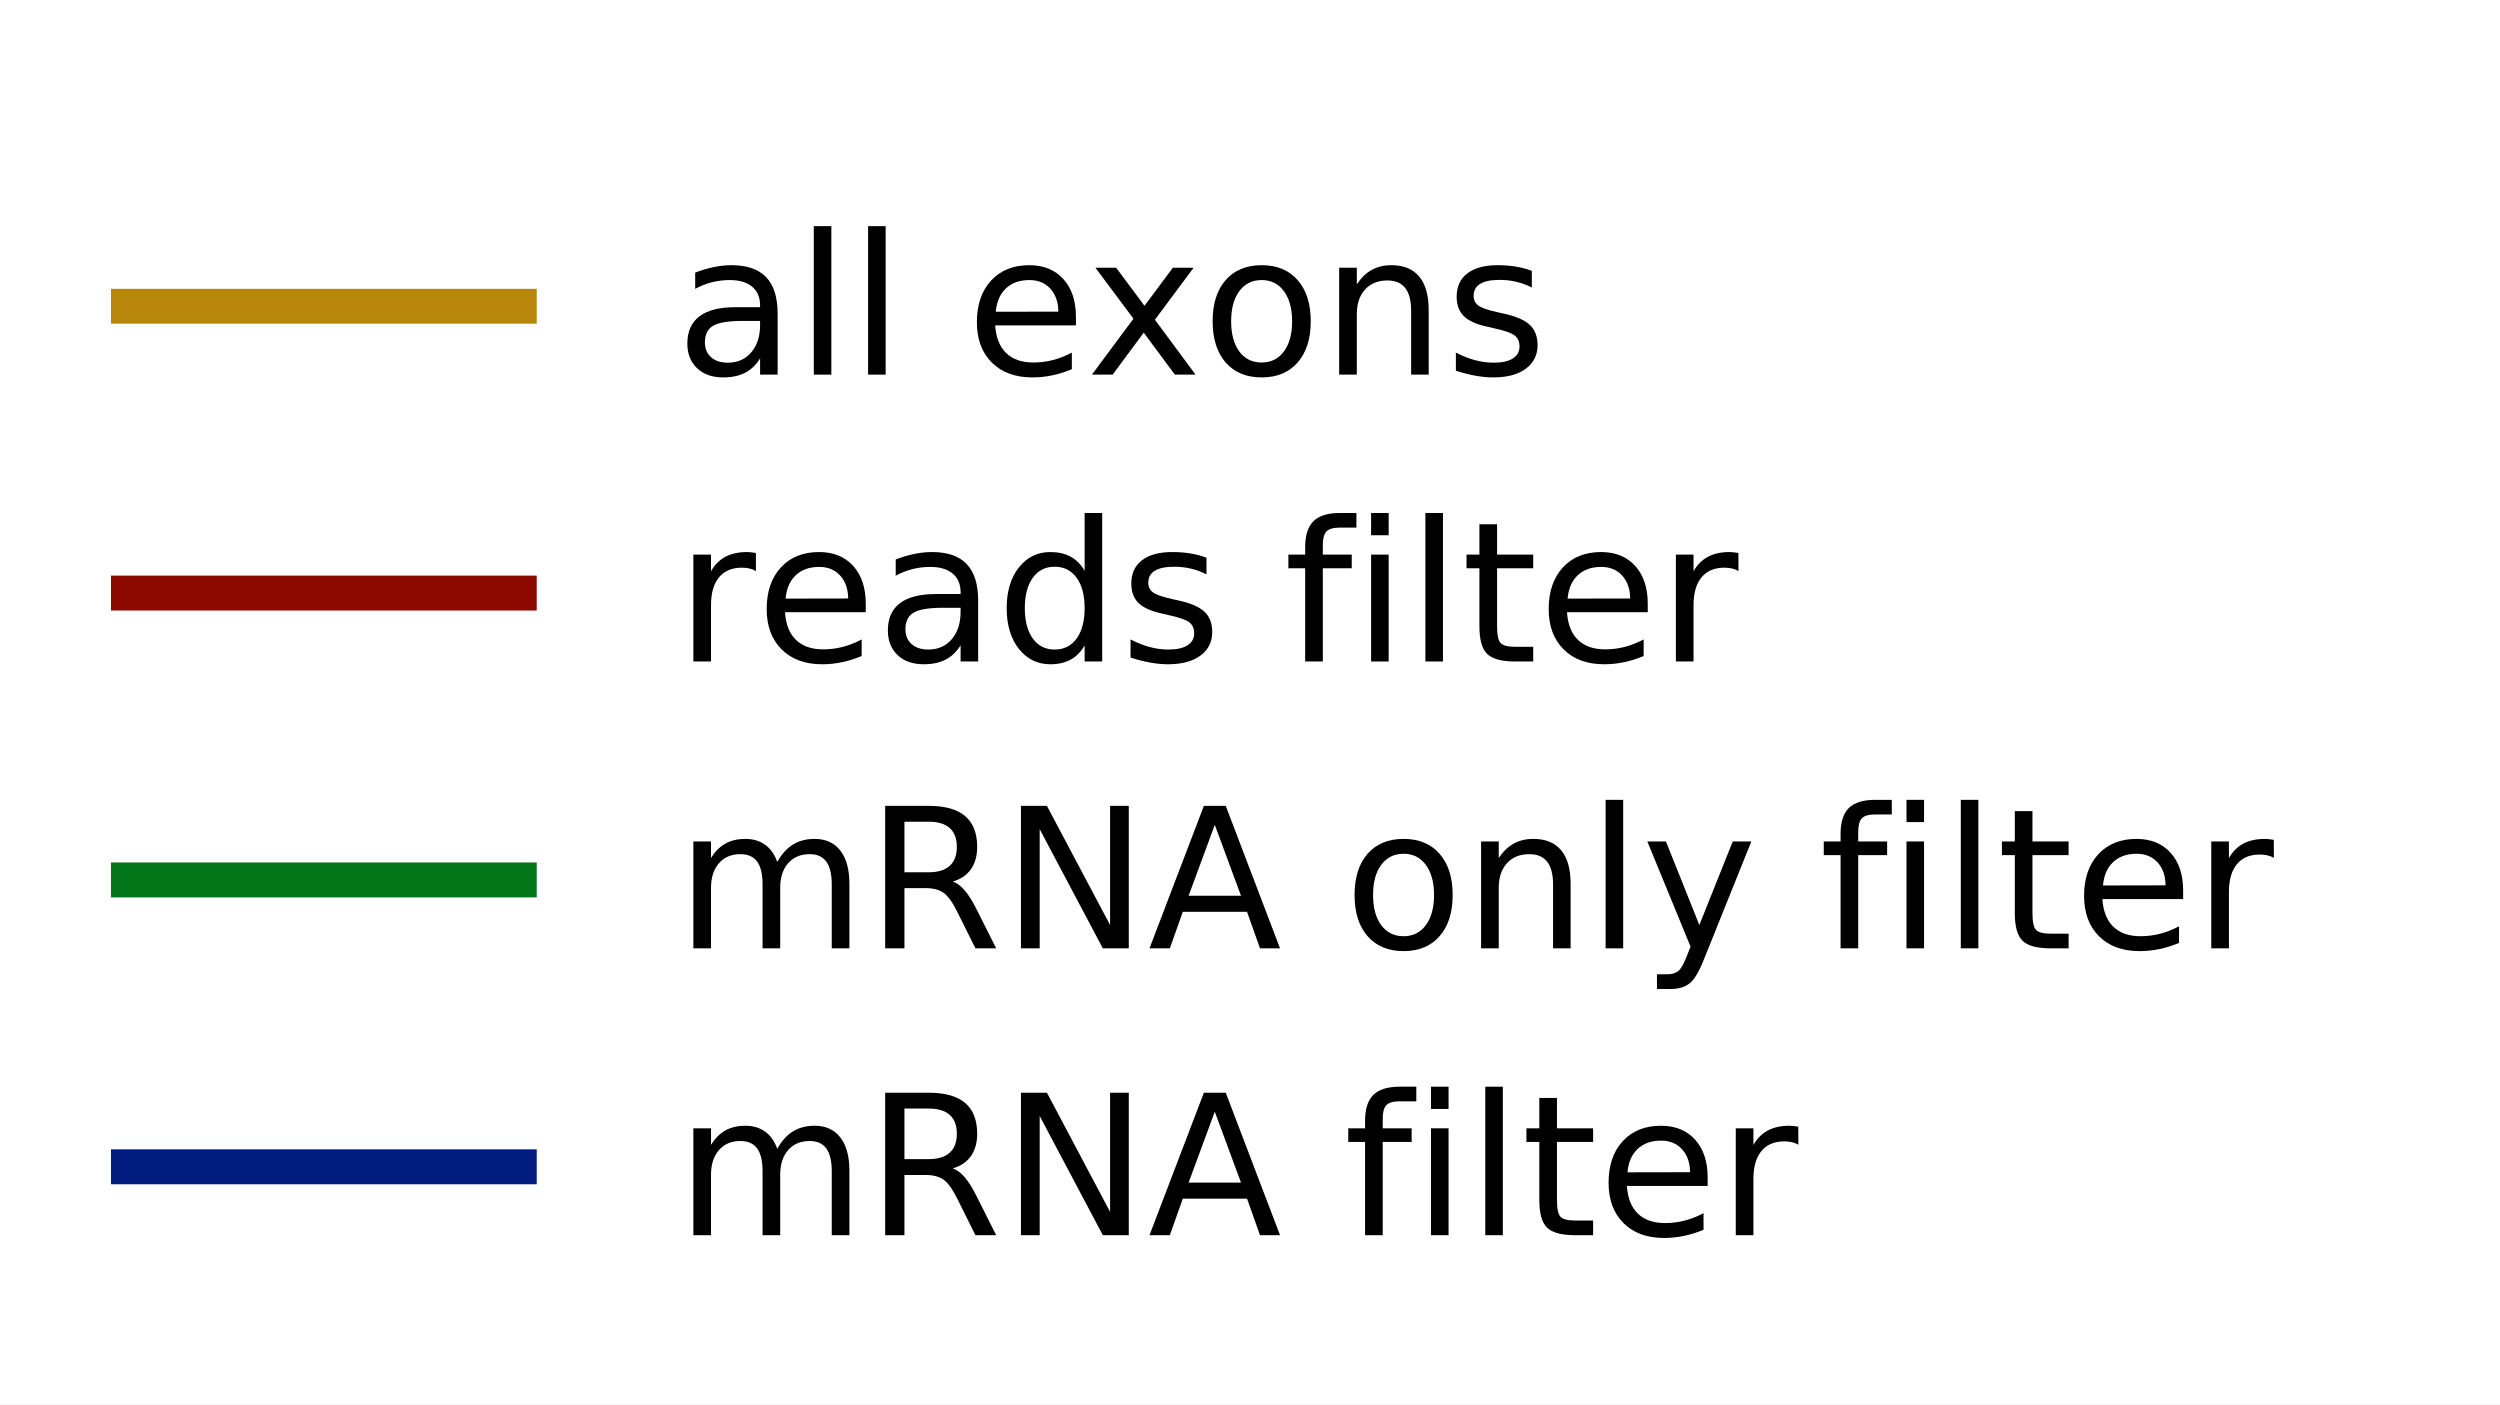
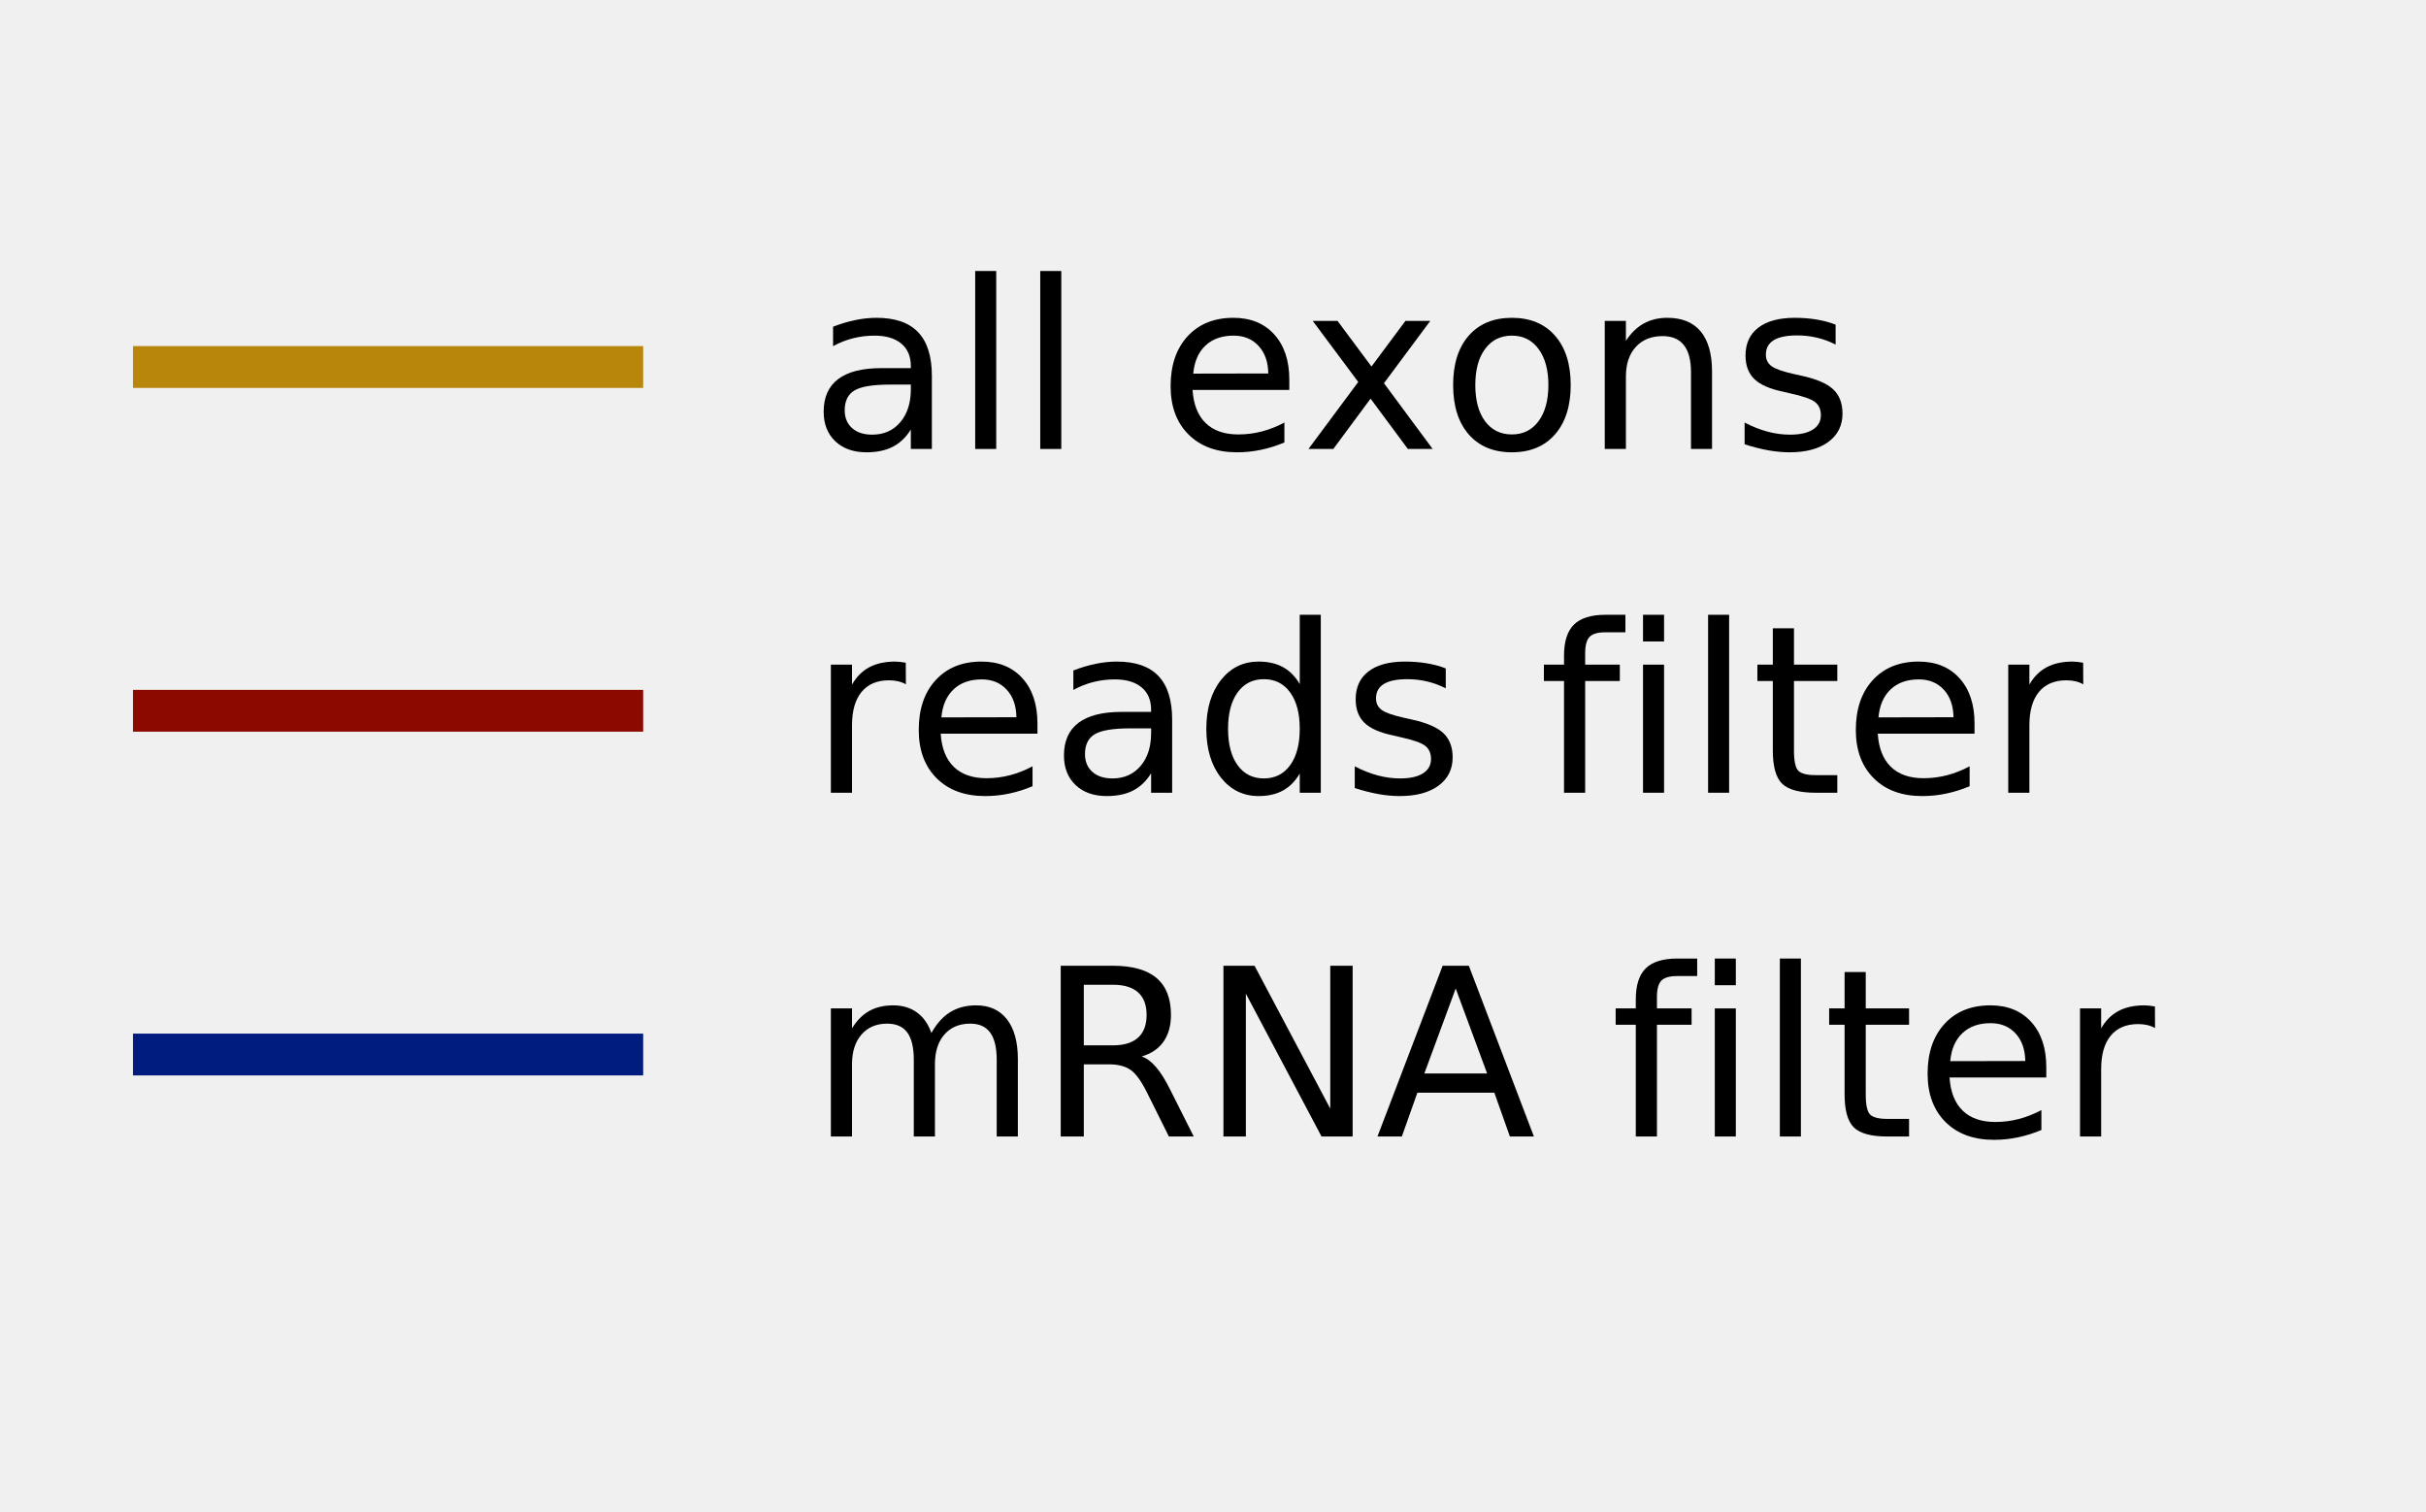
- <svg xmlns="http://www.w3.org/2000/svg" xmlns:xlink="http://www.w3.org/1999/xlink" height="201.195pt" version="1.1" viewBox="0 0 358.188 201.195" width="358.188pt">
+ <svg xmlns="http://www.w3.org/2000/svg" xmlns:xlink="http://www.w3.org/1999/xlink" height="180.72pt" version="1.1" viewBox="0 0 290.06 180.72" width="290.06pt">
  <defs>
    <style type="text/css">
*{stroke-linecap:butt;stroke-linejoin:round;}
  </style>
  </defs>
  <g id="figure_1">
    <g id="patch_1">
-       <path d="M 0 201.195  L 358.188 201.195  L 358.188 0  L 0 0  z " style="fill:#ffffff;" />
+       <path d="M 0 180.72  L 290.06 180.72  L 290.06 0  L 0 0  z " style="fill:none;" />
    </g>
    <g id="axes_1">
      <g id="patch_2">
-         <path d="M 127.787 173.52  L 350.988 173.52  L 350.988 7.2  L 127.787 7.2  z " style="fill:#ffffff;" />
+         <path d="M 59.66 173.52  L 282.86 173.52  L 282.86 7.2  L 59.66 7.2  z " style="fill:none;" />
      </g>
      <g id="matplotlib.axis_1">
        <g id="xtick_1" />
        <g id="xtick_2" />
        <g id="xtick_3" />
        <g id="xtick_4" />
        <g id="xtick_5" />
+         <g id="xtick_6" />
      </g>
      <g id="matplotlib.axis_2">
        <g id="ytick_1" />
        <g id="ytick_2" />
        <g id="ytick_3" />
        <g id="ytick_4" />
        <g id="ytick_5" />
        <g id="ytick_6" />
-         <g id="ytick_7" />
-         <g id="ytick_8" />
      </g>
      <g id="line2d_1" />
      <g id="line2d_2" />
      <g id="line2d_3" />
-       <g id="line2d_4" />
      <g id="legend_1">
-         <g id="line2d_5">
+         <g id="line2d_4">
          <path d="M 18.4 43.876  L 74.4 43.876  " style="fill:none;stroke:#b8860b;stroke-linecap:square;stroke-width:5;" />
        </g>
-         <g id="line2d_6" />
+         <g id="line2d_5" />
        <g id="text_1">
          <defs>
            <path d="M 34.281 27.484  Q 23.391 27.484 19.188 25  Q 14.984 22.516 14.984 16.5  Q 14.984 11.719 18.141 8.906  Q 21.297 6.109 26.703 6.109  Q 34.188 6.109 38.703 11.406  Q 43.219 16.703 43.219 25.484  L 43.219 27.484  z M 52.203 31.203  L 52.203 0  L 43.219 0  L 43.219 8.297  Q 40.141 3.328 35.547 0.953  Q 30.953 -1.422 24.312 -1.422  Q 15.922 -1.422 10.953 3.297  Q 6 8.016 6 15.922  Q 6 25.141 12.172 29.828  Q 18.359 34.516 30.609 34.516  L 43.219 34.516  L 43.219 35.406  Q 43.219 41.609 39.141 45  Q 35.062 48.391 27.688 48.391  Q 23 48.391 18.547 47.266  Q 14.109 46.141 10.016 43.891  L 10.016 52.203  Q 14.938 54.109 19.578 55.047  Q 24.219 56 28.609 56  Q 40.484 56 46.344 49.844  Q 52.203 43.703 52.203 31.203  z " id="DejaVuSans-97" />
            <path d="M 9.422 75.984  L 18.406 75.984  L 18.406 0  L 9.422 0  z " id="DejaVuSans-108" />
            <path id="DejaVuSans-32" />
            <path d="M 56.203 29.594  L 56.203 25.203  L 14.891 25.203  Q 15.484 15.922 20.484 11.062  Q 25.484 6.203 34.422 6.203  Q 39.594 6.203 44.453 7.469  Q 49.312 8.734 54.109 11.281  L 54.109 2.781  Q 49.266 0.734 44.188 -0.344  Q 39.109 -1.422 33.891 -1.422  Q 20.797 -1.422 13.156 6.188  Q 5.516 13.812 5.516 26.812  Q 5.516 40.234 12.766 48.109  Q 20.016 56 32.328 56  Q 43.359 56 49.781 48.891  Q 56.203 41.797 56.203 29.594  z M 47.219 32.234  Q 47.125 39.594 43.094 43.984  Q 39.062 48.391 32.422 48.391  Q 24.906 48.391 20.391 44.141  Q 15.875 39.891 15.188 32.172  z " id="DejaVuSans-101" />
            <path d="M 54.891 54.688  L 35.109 28.078  L 55.906 0  L 45.312 0  L 29.391 21.484  L 13.484 0  L 2.875 0  L 24.125 28.609  L 4.688 54.688  L 15.281 54.688  L 29.781 35.203  L 44.281 54.688  z " id="DejaVuSans-120" />
            <path d="M 30.609 48.391  Q 23.391 48.391 19.188 42.75  Q 14.984 37.109 14.984 27.297  Q 14.984 17.484 19.156 11.844  Q 23.344 6.203 30.609 6.203  Q 37.797 6.203 41.984 11.859  Q 46.188 17.531 46.188 27.297  Q 46.188 37.016 41.984 42.703  Q 37.797 48.391 30.609 48.391  z M 30.609 56  Q 42.328 56 49.016 48.375  Q 55.719 40.766 55.719 27.297  Q 55.719 13.875 49.016 6.219  Q 42.328 -1.422 30.609 -1.422  Q 18.844 -1.422 12.172 6.219  Q 5.516 13.875 5.516 27.297  Q 5.516 40.766 12.172 48.375  Q 18.844 56 30.609 56  z " id="DejaVuSans-111" />
            <path d="M 54.891 33.016  L 54.891 0  L 45.906 0  L 45.906 32.719  Q 45.906 40.484 42.875 44.328  Q 39.844 48.188 33.797 48.188  Q 26.516 48.188 22.312 43.547  Q 18.109 38.922 18.109 30.906  L 18.109 0  L 9.078 0  L 9.078 54.688  L 18.109 54.688  L 18.109 46.188  Q 21.344 51.125 25.703 53.562  Q 30.078 56 35.797 56  Q 45.219 56 50.047 50.172  Q 54.891 44.344 54.891 33.016  z " id="DejaVuSans-110" />
            <path d="M 44.281 53.078  L 44.281 44.578  Q 40.484 46.531 36.375 47.5  Q 32.281 48.484 27.875 48.484  Q 21.188 48.484 17.844 46.438  Q 14.5 44.391 14.5 40.281  Q 14.5 37.156 16.891 35.375  Q 19.281 33.594 26.516 31.984  L 29.594 31.297  Q 39.156 29.25 43.188 25.516  Q 47.219 21.781 47.219 15.094  Q 47.219 7.469 41.188 3.016  Q 35.156 -1.422 24.609 -1.422  Q 20.219 -1.422 15.453 -0.562  Q 10.688 0.297 5.422 2  L 5.422 11.281  Q 10.406 8.688 15.234 7.391  Q 20.062 6.109 24.812 6.109  Q 31.156 6.109 34.562 8.281  Q 37.984 10.453 37.984 14.406  Q 37.984 18.062 35.516 20.016  Q 33.062 21.969 24.703 23.781  L 21.578 24.516  Q 13.234 26.266 9.516 29.906  Q 5.812 33.547 5.812 39.891  Q 5.812 47.609 11.281 51.797  Q 16.75 56 26.812 56  Q 31.781 56 36.172 55.266  Q 40.578 54.547 44.281 53.078  z " id="DejaVuSans-115" />
          </defs>
          <g transform="translate(96.8 53.67562)scale(0.28 -0.28)">
            <use xlink:href="#DejaVuSans-97" />
            <use x="61.279" xlink:href="#DejaVuSans-108" />
            <use x="89.062" xlink:href="#DejaVuSans-108" />
            <use x="116.846" xlink:href="#DejaVuSans-32" />
            <use x="148.633" xlink:href="#DejaVuSans-101" />
            <use x="210.141" xlink:href="#DejaVuSans-120" />
            <use x="269.273" xlink:href="#DejaVuSans-111" />
            <use x="330.455" xlink:href="#DejaVuSans-110" />
            <use x="393.834" xlink:href="#DejaVuSans-115" />
          </g>
        </g>
-         <g id="line2d_7">
+         <g id="line2d_6">
          <path d="M 18.4 84.974  L 74.4 84.974  " style="fill:none;stroke:#8c0900;stroke-linecap:square;stroke-width:5;" />
        </g>
-         <g id="line2d_8" />
+         <g id="line2d_7" />
        <g id="text_2">
          <defs>
            <path d="M 41.109 46.297  Q 39.594 47.172 37.812 47.578  Q 36.031 48 33.891 48  Q 26.266 48 22.188 43.047  Q 18.109 38.094 18.109 28.812  L 18.109 0  L 9.078 0  L 9.078 54.688  L 18.109 54.688  L 18.109 46.188  Q 20.953 51.172 25.484 53.578  Q 30.031 56 36.531 56  Q 37.453 56 38.578 55.875  Q 39.703 55.766 41.062 55.516  z " id="DejaVuSans-114" />
            <path d="M 45.406 46.391  L 45.406 75.984  L 54.391 75.984  L 54.391 0  L 45.406 0  L 45.406 8.203  Q 42.578 3.328 38.25 0.953  Q 33.938 -1.422 27.875 -1.422  Q 17.969 -1.422 11.734 6.484  Q 5.516 14.406 5.516 27.297  Q 5.516 40.188 11.734 48.094  Q 17.969 56 27.875 56  Q 33.938 56 38.25 53.625  Q 42.578 51.266 45.406 46.391  z M 14.797 27.297  Q 14.797 17.391 18.875 11.75  Q 22.953 6.109 30.078 6.109  Q 37.203 6.109 41.297 11.75  Q 45.406 17.391 45.406 27.297  Q 45.406 37.203 41.297 42.844  Q 37.203 48.484 30.078 48.484  Q 22.953 48.484 18.875 42.844  Q 14.797 37.203 14.797 27.297  z " id="DejaVuSans-100" />
            <path d="M 37.109 75.984  L 37.109 68.5  L 28.516 68.5  Q 23.688 68.5 21.797 66.547  Q 19.922 64.594 19.922 59.516  L 19.922 54.688  L 34.719 54.688  L 34.719 47.703  L 19.922 47.703  L 19.922 0  L 10.891 0  L 10.891 47.703  L 2.297 47.703  L 2.297 54.688  L 10.891 54.688  L 10.891 58.5  Q 10.891 67.625 15.141 71.797  Q 19.391 75.984 28.609 75.984  z " id="DejaVuSans-102" />
            <path d="M 9.422 54.688  L 18.406 54.688  L 18.406 0  L 9.422 0  z M 9.422 75.984  L 18.406 75.984  L 18.406 64.594  L 9.422 64.594  z " id="DejaVuSans-105" />
            <path d="M 18.312 70.219  L 18.312 54.688  L 36.812 54.688  L 36.812 47.703  L 18.312 47.703  L 18.312 18.016  Q 18.312 11.328 20.141 9.422  Q 21.969 7.516 27.594 7.516  L 36.812 7.516  L 36.812 0  L 27.594 0  Q 17.188 0 13.234 3.875  Q 9.281 7.766 9.281 18.016  L 9.281 47.703  L 2.688 47.703  L 2.688 54.688  L 9.281 54.688  L 9.281 70.219  z " id="DejaVuSans-116" />
          </defs>
          <g transform="translate(96.8 94.77438)scale(0.28 -0.28)">
            <use xlink:href="#DejaVuSans-114" />
            <use x="41.082" xlink:href="#DejaVuSans-101" />
            <use x="102.605" xlink:href="#DejaVuSans-97" />
            <use x="163.885" xlink:href="#DejaVuSans-100" />
            <use x="227.361" xlink:href="#DejaVuSans-115" />
            <use x="279.461" xlink:href="#DejaVuSans-32" />
            <use x="311.248" xlink:href="#DejaVuSans-102" />
            <use x="346.453" xlink:href="#DejaVuSans-105" />
            <use x="374.236" xlink:href="#DejaVuSans-108" />
            <use x="402.02" xlink:href="#DejaVuSans-116" />
            <use x="441.229" xlink:href="#DejaVuSans-101" />
            <use x="502.752" xlink:href="#DejaVuSans-114" />
          </g>
        </g>
-         <g id="line2d_9">
-           <path d="M 18.4 126.073  L 74.4 126.073  " style="fill:none;stroke:#017517;stroke-linecap:square;stroke-width:5;" />
+         <g id="line2d_8">
+           <path d="M 18.4 126.073  L 74.4 126.073  " style="fill:none;stroke:#001c7f;stroke-linecap:square;stroke-width:5;" />
        </g>
-         <g id="line2d_10" />
+         <g id="line2d_9" />
        <g id="text_3">
          <defs>
            <path d="M 52 44.188  Q 55.375 50.25 60.062 53.125  Q 64.75 56 71.094 56  Q 79.641 56 84.281 50.016  Q 88.922 44.047 88.922 33.016  L 88.922 0  L 79.891 0  L 79.891 32.719  Q 79.891 40.578 77.094 44.375  Q 74.312 48.188 68.609 48.188  Q 61.625 48.188 57.562 43.547  Q 53.516 38.922 53.516 30.906  L 53.516 0  L 44.484 0  L 44.484 32.719  Q 44.484 40.625 41.703 44.406  Q 38.922 48.188 33.109 48.188  Q 26.219 48.188 22.156 43.531  Q 18.109 38.875 18.109 30.906  L 18.109 0  L 9.078 0  L 9.078 54.688  L 18.109 54.688  L 18.109 46.188  Q 21.188 51.219 25.484 53.609  Q 29.781 56 35.688 56  Q 41.656 56 45.828 52.969  Q 50 49.953 52 44.188  z " id="DejaVuSans-109" />
            <path d="M 44.391 34.188  Q 47.562 33.109 50.562 29.594  Q 53.562 26.078 56.594 19.922  L 66.609 0  L 56 0  L 46.688 18.703  Q 43.062 26.031 39.672 28.422  Q 36.281 30.812 30.422 30.812  L 19.672 30.812  L 19.672 0  L 9.812 0  L 9.812 72.906  L 32.078 72.906  Q 44.578 72.906 50.734 67.672  Q 56.891 62.453 56.891 51.906  Q 56.891 45.016 53.688 40.469  Q 50.484 35.938 44.391 34.188  z M 19.672 64.797  L 19.672 38.922  L 32.078 38.922  Q 39.203 38.922 42.844 42.219  Q 46.484 45.516 46.484 51.906  Q 46.484 58.297 42.844 61.547  Q 39.203 64.797 32.078 64.797  z " id="DejaVuSans-82" />
            <path d="M 9.812 72.906  L 23.094 72.906  L 55.422 11.922  L 55.422 72.906  L 64.984 72.906  L 64.984 0  L 51.703 0  L 19.391 60.984  L 19.391 0  L 9.812 0  z " id="DejaVuSans-78" />
            <path d="M 34.188 63.188  L 20.797 26.906  L 47.609 26.906  z M 28.609 72.906  L 39.797 72.906  L 67.578 0  L 57.328 0  L 50.688 18.703  L 17.828 18.703  L 11.188 0  L 0.781 0  z " id="DejaVuSans-65" />
-             <path d="M 32.172 -5.078  Q 28.375 -14.844 24.75 -17.812  Q 21.141 -20.797 15.094 -20.797  L 7.906 -20.797  L 7.906 -13.281  L 13.188 -13.281  Q 16.891 -13.281 18.938 -11.516  Q 21 -9.766 23.484 -3.219  L 25.094 0.875  L 2.984 54.688  L 12.5 54.688  L 29.594 11.922  L 46.688 54.688  L 56.203 54.688  z " id="DejaVuSans-121" />
          </defs>
          <g transform="translate(96.8 135.8731)scale(0.28 -0.28)">
-             <use xlink:href="#DejaVuSans-109" />
-             <use x="97.412" xlink:href="#DejaVuSans-82" />
-             <use x="166.895" xlink:href="#DejaVuSans-78" />
-             <use x="241.699" xlink:href="#DejaVuSans-65" />
-             <use x="310.107" xlink:href="#DejaVuSans-32" />
-             <use x="341.895" xlink:href="#DejaVuSans-111" />
-             <use x="403.076" xlink:href="#DejaVuSans-110" />
-             <use x="466.455" xlink:href="#DejaVuSans-108" />
-             <use x="494.238" xlink:href="#DejaVuSans-121" />
-             <use x="553.418" xlink:href="#DejaVuSans-32" />
-             <use x="585.205" xlink:href="#DejaVuSans-102" />
-             <use x="620.41" xlink:href="#DejaVuSans-105" />
-             <use x="648.193" xlink:href="#DejaVuSans-108" />
-             <use x="675.977" xlink:href="#DejaVuSans-116" />
-             <use x="715.186" xlink:href="#DejaVuSans-101" />
-             <use x="776.709" xlink:href="#DejaVuSans-114" />
-           </g>
-         </g>
-         <g id="line2d_11">
-           <path d="M 18.4 167.172  L 74.4 167.172  " style="fill:none;stroke:#001c7f;stroke-linecap:square;stroke-width:5;" />
-         </g>
-         <g id="line2d_12" />
-         <g id="text_4">
-           <g transform="translate(96.8 176.9719)scale(0.28 -0.28)">
            <use xlink:href="#DejaVuSans-109" />
            <use x="97.412" xlink:href="#DejaVuSans-82" />
            <use x="166.895" xlink:href="#DejaVuSans-78" />
            <use x="241.699" xlink:href="#DejaVuSans-65" />
            <use x="310.107" xlink:href="#DejaVuSans-32" />
            <use x="341.895" xlink:href="#DejaVuSans-102" />
            <use x="377.1" xlink:href="#DejaVuSans-105" />
            <use x="404.883" xlink:href="#DejaVuSans-108" />
            <use x="432.666" xlink:href="#DejaVuSans-116" />
            <use x="471.875" xlink:href="#DejaVuSans-101" />
            <use x="533.398" xlink:href="#DejaVuSans-114" />
          </g>
        </g>
      </g>
    </g>
  </g>
</svg>
